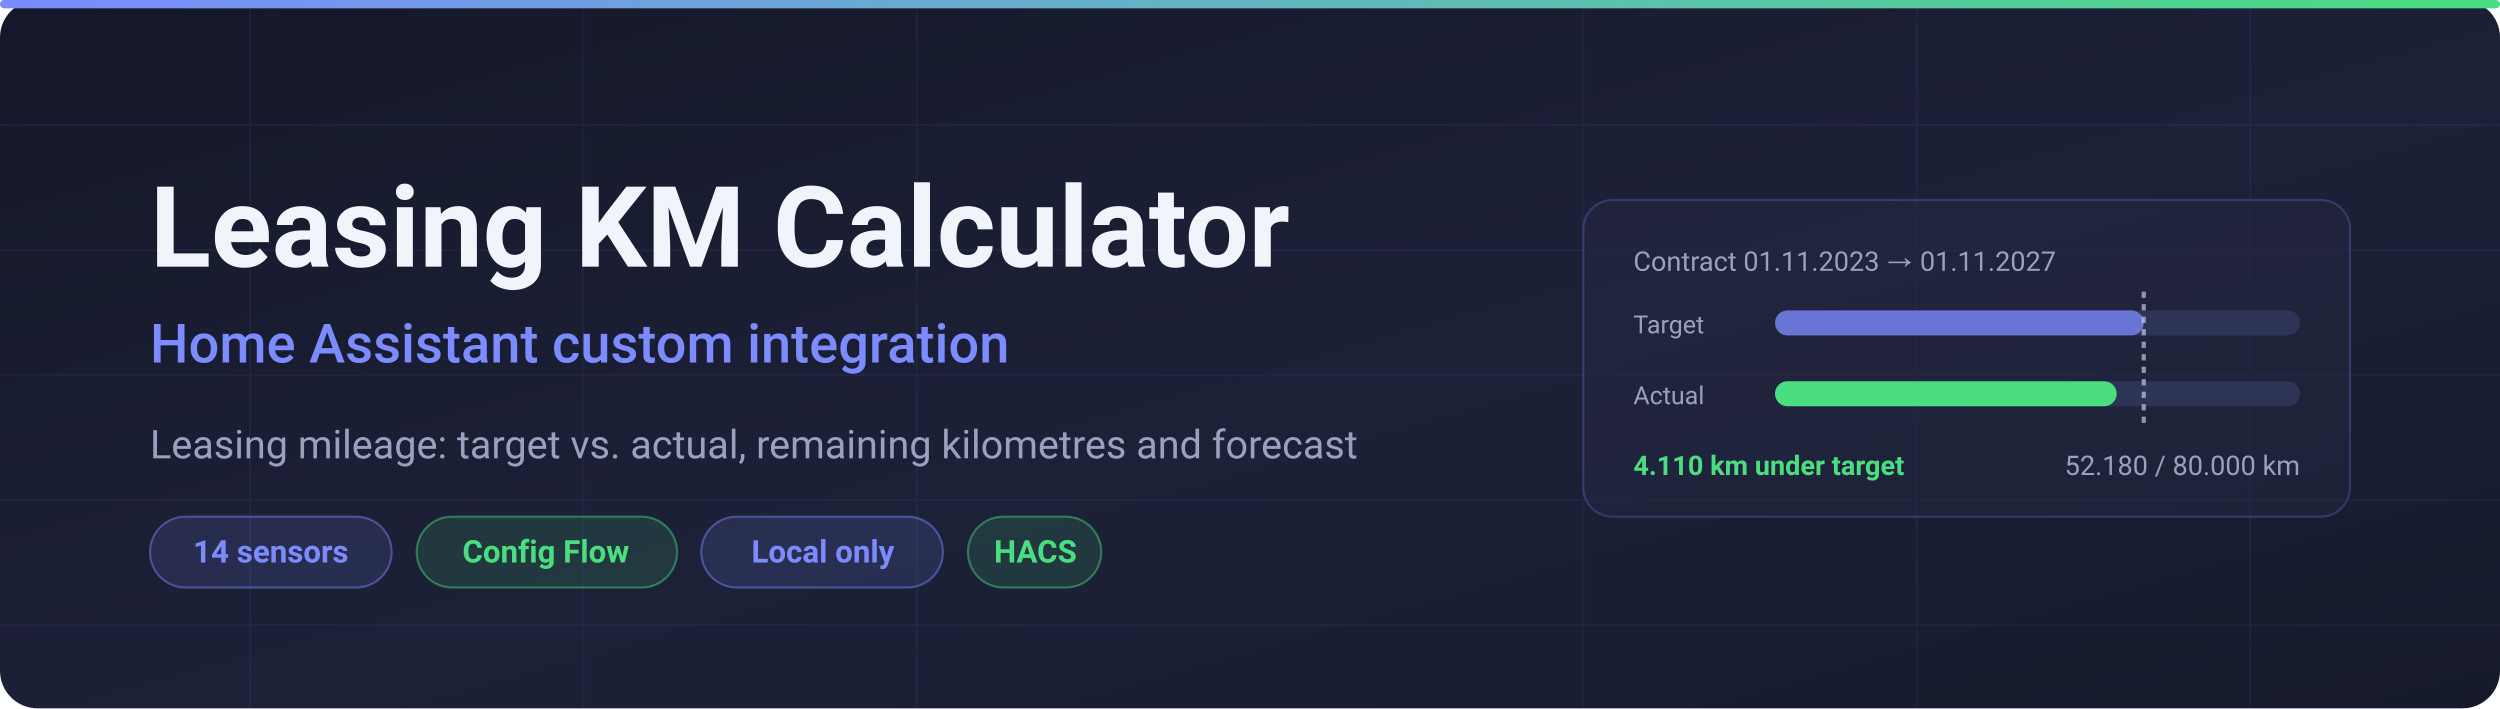
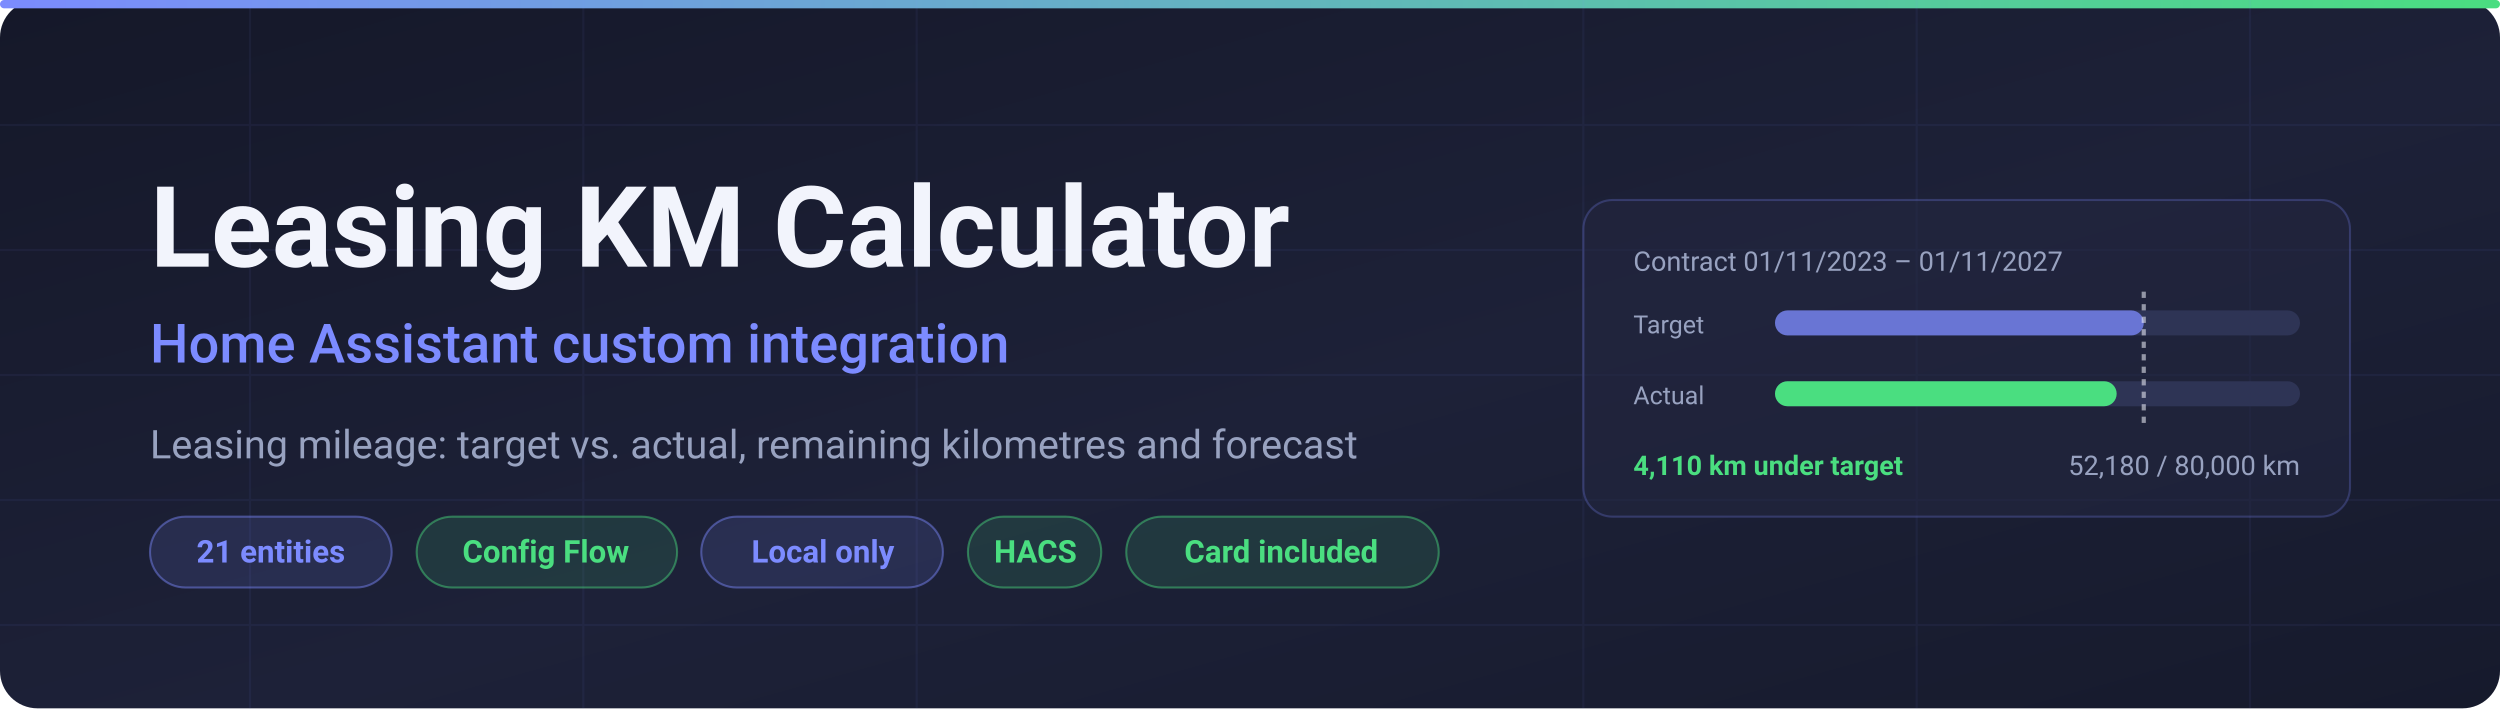
<svg xmlns="http://www.w3.org/2000/svg" viewBox="0 0 1200 340" width="1200" height="340" role="img" aria-label="Leasing KM Calculator - Home Assistant integration for leasing mileage">
  <defs>
    <linearGradient id="bg" x1="0" y1="0" x2="1" y2="1">
      <stop offset="0%" stop-color="#151829" />
      <stop offset="55%" stop-color="#1D2138" />
      <stop offset="100%" stop-color="#161A2C" />
    </linearGradient>
    <linearGradient id="accent" x1="0" y1="0" x2="1" y2="0">
      <stop offset="0%" stop-color="#7C8BFF" />
      <stop offset="100%" stop-color="#4ADE80" />
    </linearGradient>
    <linearGradient id="wire" x1="0" y1="0" x2="1" y2="0">
      <stop offset="0%" stop-color="#7C8BFF" stop-opacity="0.15" />
      <stop offset="50%" stop-color="#7C8BFF" stop-opacity="0.9" />
      <stop offset="100%" stop-color="#4ADE80" stop-opacity="0.15" />
    </linearGradient>
  </defs>
  <rect width="1200" height="340" rx="18" fill="url(#bg)" />
  <rect x="0" y="0" width="1200" height="4" rx="2" fill="url(#accent)" />
  <g stroke="#7C8BFF" stroke-opacity="0.06" stroke-width="1">
    <path d="M0 60H1200M0 120H1200M0 180H1200M0 240H1200M0 300H1200M120 0V340M280 0V340M440 0V340M760 0V340M920 0V340M1080 0V340" />
  </g>
  <text x="72" y="128" font-family="-apple-system,BlinkMacSystemFont,'Segoe UI',Roboto,Helvetica,Arial,sans-serif" font-size="54" font-weight="700" fill="#F2F4FC">Leasing KM Calculator</text>
  <text x="72" y="174" font-family="-apple-system,BlinkMacSystemFont,'Segoe UI',Roboto,Helvetica,Arial,sans-serif" font-size="26" font-weight="500" fill="#7C8BFF">Home Assistant custom integration</text>
  <text x="72" y="220" font-family="-apple-system,BlinkMacSystemFont,'Segoe UI',Roboto,Helvetica,Arial,sans-serif" font-size="19" fill="#98A2C0">Leasing mileage: target vs. actual, remaining kilometres and forecast</text>
  <rect x="72" y="248" width="116" height="34" rx="17" fill="#7C8BFF" fill-opacity="0.13" stroke="#7C8BFF" stroke-opacity="0.45" />
-   <text x="130" y="270" font-family="-apple-system,BlinkMacSystemFont,'Segoe UI',Roboto,Helvetica,Arial,sans-serif" font-size="15" font-weight="600" fill="#7C8BFF" text-anchor="middle">14 sensors</text>
+   <text x="130" y="270" font-family="-apple-system,BlinkMacSystemFont,'Segoe UI',Roboto,Helvetica,Arial,sans-serif" font-size="15" font-weight="600" fill="#7C8BFF" text-anchor="middle">21 entities</text>
  <rect x="200.0" y="248" width="125" height="34" rx="17" fill="#4ADE80" fill-opacity="0.13" stroke="#4ADE80" stroke-opacity="0.45" />
  <text x="262" y="270" font-family="-apple-system,BlinkMacSystemFont,'Segoe UI',Roboto,Helvetica,Arial,sans-serif" font-size="15" font-weight="600" fill="#4ADE80" text-anchor="middle">Config Flow</text>
  <rect x="336.6" y="248" width="116" height="34" rx="17" fill="#7C8BFF" fill-opacity="0.13" stroke="#7C8BFF" stroke-opacity="0.45" />
  <text x="395" y="270" font-family="-apple-system,BlinkMacSystemFont,'Segoe UI',Roboto,Helvetica,Arial,sans-serif" font-size="15" font-weight="600" fill="#7C8BFF" text-anchor="middle">Local only</text>
  <rect x="464.6" y="248" width="64" height="34" rx="17" fill="#4ADE80" fill-opacity="0.13" stroke="#4ADE80" stroke-opacity="0.45" />
  <text x="497" y="270" font-family="-apple-system,BlinkMacSystemFont,'Segoe UI',Roboto,Helvetica,Arial,sans-serif" font-size="15" font-weight="600" fill="#4ADE80" text-anchor="middle">HACS</text>
+   <rect x="540.6" y="248" width="150" height="34" rx="17" fill="#4ADE80" fill-opacity="0.13" stroke="#4ADE80" stroke-opacity="0.45" />
+   <text x="615" y="270" font-family="-apple-system,BlinkMacSystemFont,'Segoe UI',Roboto,Helvetica,Arial,sans-serif" font-size="15" font-weight="600" fill="#4ADE80" text-anchor="middle">Card included</text>
  <g transform="translate(760,96)">
    <rect x="0" y="0" width="368" height="152" rx="14" fill="#232741" fill-opacity="0.55" stroke="#7C8BFF" stroke-opacity="0.25" />
-     <text x="24" y="34" font-family="-apple-system,BlinkMacSystemFont,'Segoe UI',Roboto,Helvetica,Arial,sans-serif" font-size="13" fill="#98A2C0">Contract 01.11.2023 → 01.11.2027</text>
+     <text x="24" y="34" font-family="-apple-system,BlinkMacSystemFont,'Segoe UI',Roboto,Helvetica,Arial,sans-serif" font-size="13" fill="#98A2C0">Contract 01/11/2023 – 01/11/2027</text>
    <text x="24" y="64" font-family="-apple-system,BlinkMacSystemFont,'Segoe UI',Roboto,Helvetica,Arial,sans-serif" font-size="12" fill="#98A2C0">Target</text>
    <rect x="92" y="53" width="252" height="12" rx="6" fill="#2E3455" />
    <rect x="92" y="53" width="177" height="12" rx="6" fill="#7C8BFF" fill-opacity="0.75" />
    <text x="24" y="98" font-family="-apple-system,BlinkMacSystemFont,'Segoe UI',Roboto,Helvetica,Arial,sans-serif" font-size="12" fill="#98A2C0">Actual</text>
    <rect x="92" y="87" width="252" height="12" rx="6" fill="#2E3455" />
    <rect x="92" y="87" width="164" height="12" rx="6" fill="#4ADE80" />
    <path d="M269 44V108" stroke="#F2F4FC" stroke-opacity="0.55" stroke-width="2" stroke-dasharray="3 3" />
-     <text x="24" y="132" font-family="-apple-system,BlinkMacSystemFont,'Segoe UI',Roboto,Helvetica,Arial,sans-serif" font-size="13" font-weight="600" fill="#4ADE80">4.110 km under target</text>
-     <text x="344" y="132" font-family="-apple-system,BlinkMacSystemFont,'Segoe UI',Roboto,Helvetica,Arial,sans-serif" font-size="13" fill="#98A2C0" text-anchor="end">52.180 / 80.000 km</text>
+     <text x="24" y="132" font-family="-apple-system,BlinkMacSystemFont,'Segoe UI',Roboto,Helvetica,Arial,sans-serif" font-size="13" font-weight="600" fill="#4ADE80">4,110 km under target</text>
+     <text x="344" y="132" font-family="-apple-system,BlinkMacSystemFont,'Segoe UI',Roboto,Helvetica,Arial,sans-serif" font-size="13" fill="#98A2C0" text-anchor="end">52,180 / 80,000 km</text>
  </g>
</svg>
